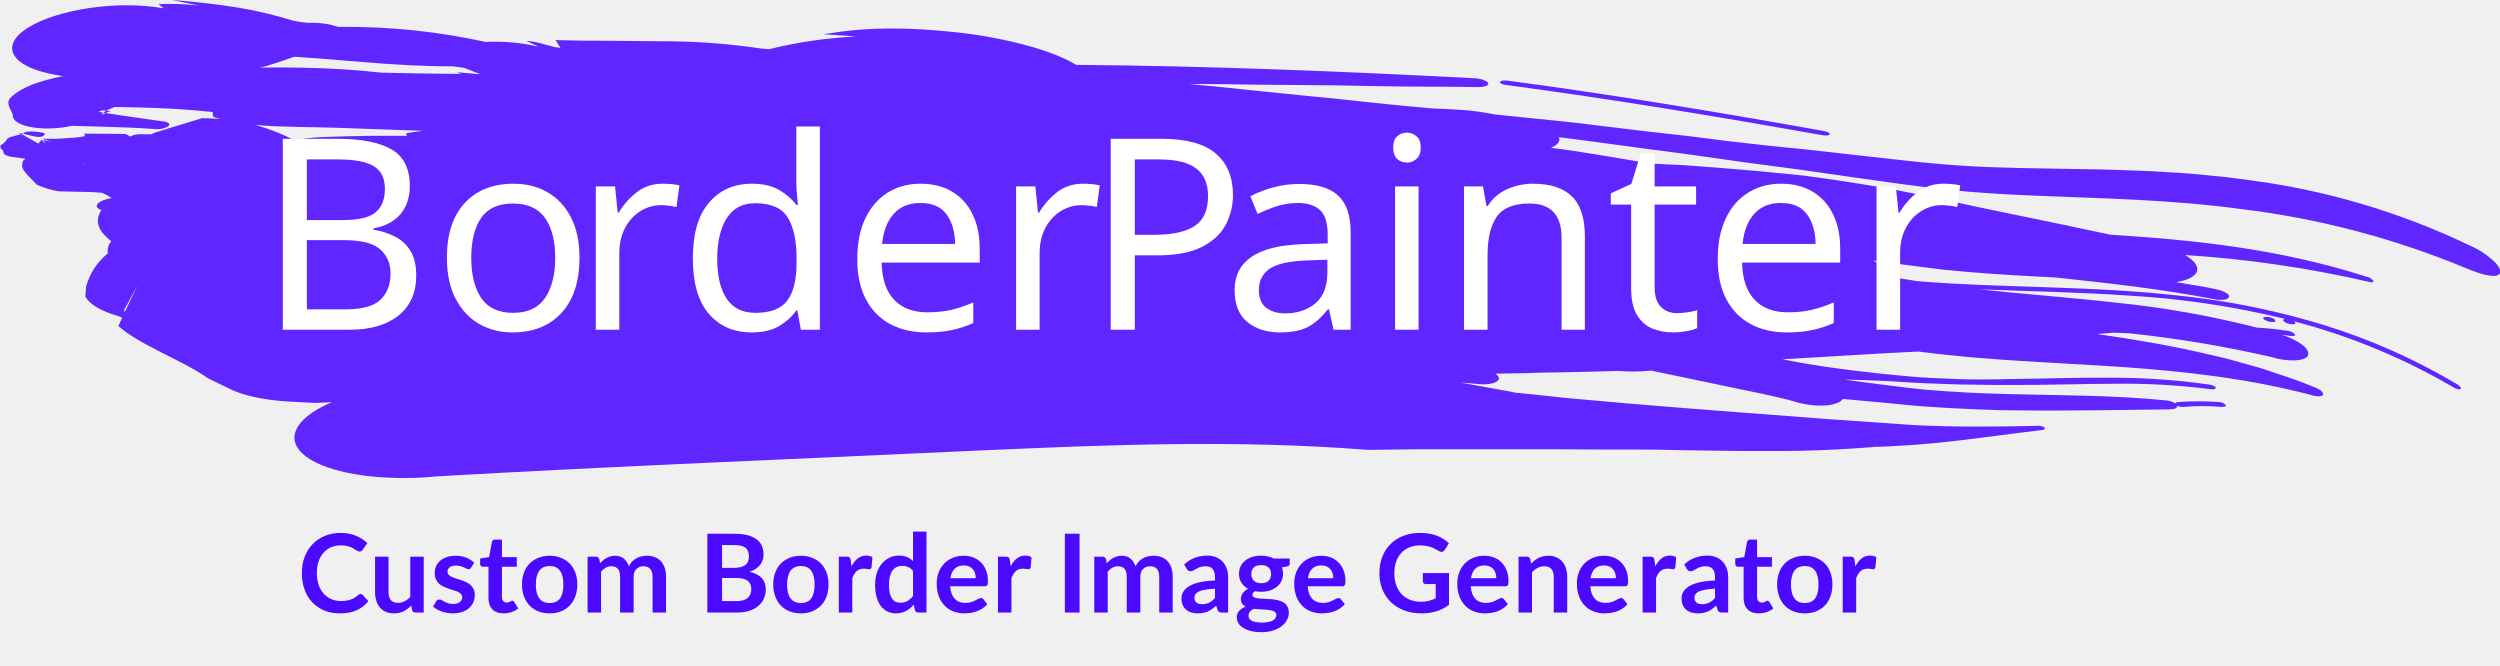
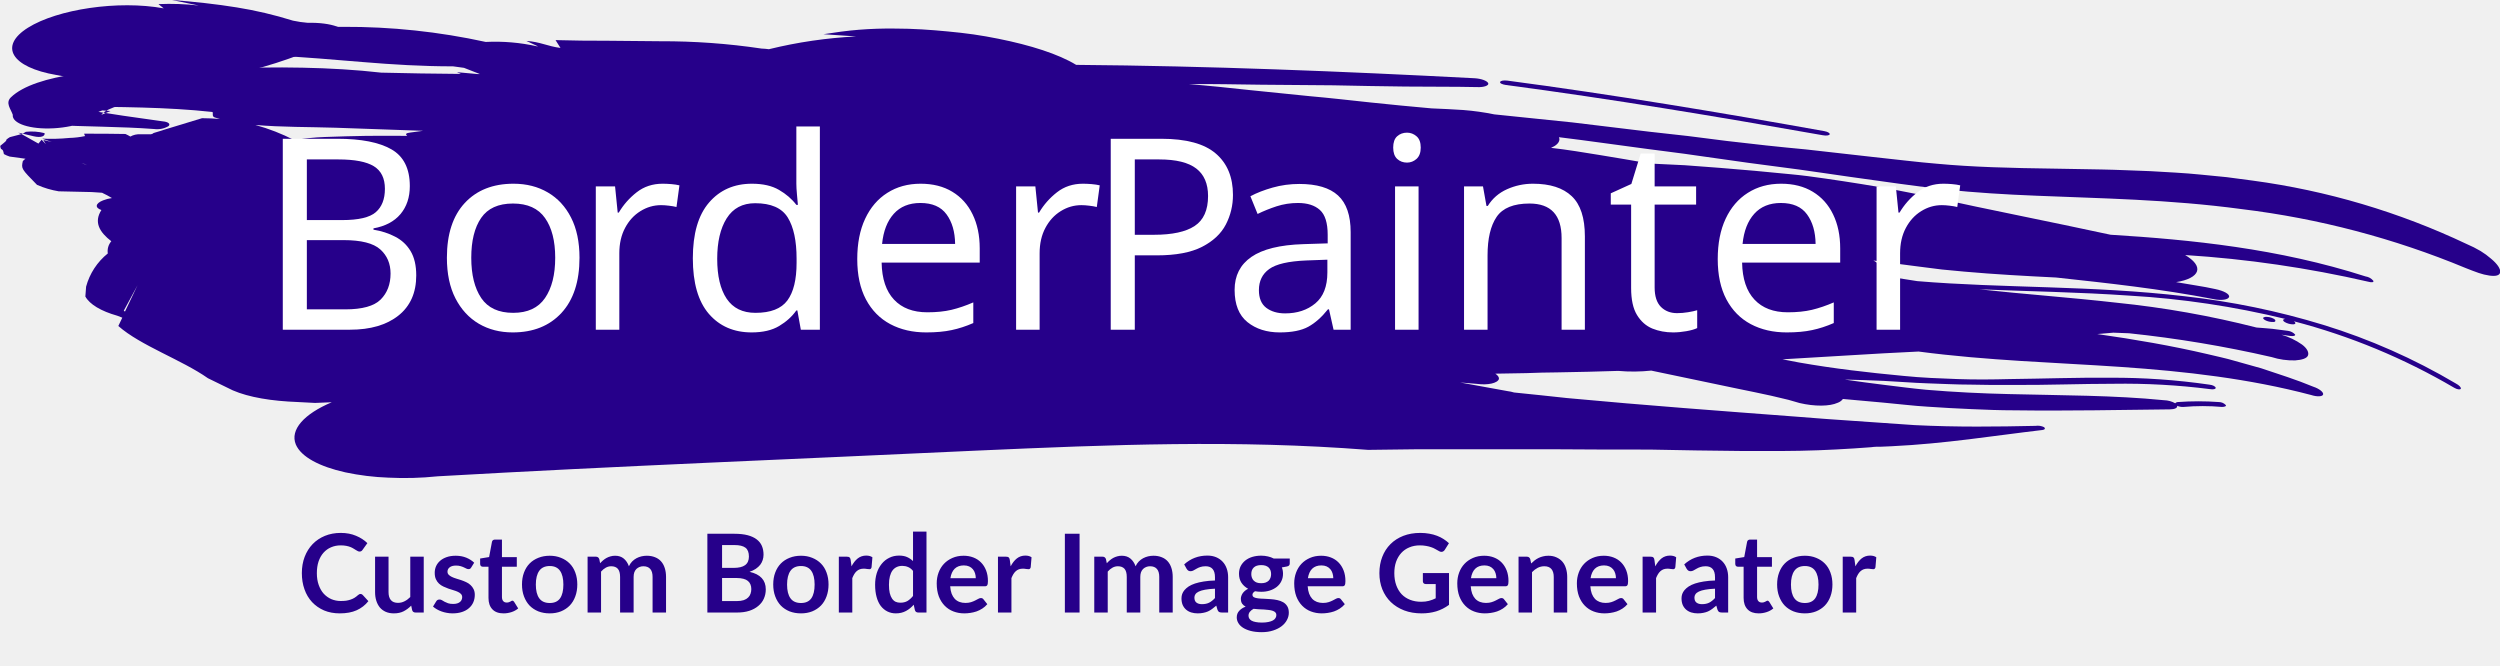
<svg xmlns="http://www.w3.org/2000/svg" viewBox="0 0 504.92 134.36">
  <g id="Layer_2" data-name="Layer 2">
    <g id="Layer_1-2" data-name="Layer 1">
-       <path d="M15.46,15.91c.5.12,1,.28,1.48.41a9.94,9.94,0,0,1-3.84.48,62.3,62.3,0,0,0,12.22,1,91.68,91.68,0,0,0,12.78-1,110.31,110.31,0,0,0,12.24-2.52A93.27,93.27,0,0,0,61,10.87c4.67-.15,8.75-1.65,9.09-3.38s-3.19-3-7.92-2.88a22.55,22.55,0,0,1-3-.44A81.39,81.39,0,0,0,47.78,1.49C43.69.83,39.32.35,34.74,0l5.42,1.12A52.12,52.12,0,0,0,32,.83c.32.29.74.57,1.07.86C23.86,0,11.6,1.87,5.66,5.59s-3.39,8,5.74,9.56Z" fill="#5f26ff" />
-       <path d="M32.89,24.51C27.46,23.77,22.23,23,17,22.15l-1.07-.49.55,2.58.09-.17a37,37,0,0,1,8.91-3.16c3.46-.82,7.26-1.48,10.9-2.05L39,18.29a3.57,3.57,0,0,0,2.25-1.56c.52-1.3-1.85-2.32-5.28-2.29l-4,.05a79.56,79.56,0,0,0-8.06-.23,74.94,74.94,0,0,0-8.62.7c-5.61.8-10.62,2.29-13.11,4.72-1.12,1.12,0,2.33.4,3.5-.22,1.76,3.5,3,8.28,2.73s8.79-1.89,9-3.66l2.47.17-1.87.77c1.23-1.62,5.57-2.3,8.76-3.32l4.84-.77-3-3.86L28.51,16a5.67,5.67,0,0,1,.57.41c-4.75,1.43-9.2,2.91-14.42,4l-6.52,2c-1.73.91-1.46,2,.56,2.58l3,.64-1.37-.41c6.85.39,14,.32,20.82.84a4.54,4.54,0,0,0,2.89-.59C34.49,25.05,34,24.61,32.89,24.51Z" fill="#5f26ff" />
-       <path d="M9,26.89a10.61,10.61,0,0,0-3.77-.27L4.59,27l2.2.52C8.37,27.9,9.14,27.45,9,26.89Z" fill="#5f26ff" />
-       <path d="M4.59,27l-.92-.22.63.33.18,0Z" fill="#5f26ff" />
-       <path d="M304.12,17.16c21.34,2.83,42.71,6.38,64,10.15.71.14,1.35.06,1.42-.19s-.45-.53-1.11-.64c-21.33-3.82-42.62-7.36-64-10.2-.72-.08-1.33,0-1.45.27S303.45,17.06,304.12,17.16Z" fill="#5f26ff" />
-       <path d="M457.53,64c-.55.07-.59.33-.11.63a3.28,3.28,0,0,0,1.75.4c.46,0,.52-.35.11-.62A3.15,3.15,0,0,0,457.53,64Z" fill="#5f26ff" />
-       <path d="M448.76,82.19a43.91,43.91,0,0,0-7.77,0,2.75,2.75,0,0,1-1.27-.23c.09.43-.49.71-1.49.72-9.9.1-20.26.34-31.5.19-2.81,0-5.63-.11-8.55-.24s-5.84-.28-8.82-.49c-1.47-.08-3-.23-4.51-.38l-4.55-.45-8.09-.73a2.23,2.23,0,0,1-1.06.77c-1.64.75-4.67.76-7.69.05l-2.26-.65c-4.58-1.16-9.23-2-13.85-3L333.5,74.85a34.06,34.06,0,0,1-6.66.06c-4.11.13-8.23.24-12.35.3-2.06,0-4.14.08-6.22.15l-6.26.11c.49.33.77.7.73,1.06-.25.85-2.23,1.31-4.46,1l-3.38-.28L304.52,79a7.26,7.26,0,0,1,1.27.27l5.34.55,5.41.58c15.87,1.48,31.31,2.62,46.52,3.77q5.71.47,11.39.84l12.27.85c8.56.43,16.66.32,24.4.15a2.94,2.94,0,0,1,1.72.26c.28.24.2.52-.37.58C402.65,88,392.92,89.61,382,90.13l-2.05.09c-.68,0-1.42,0-2,.1l-3.53.25c-2.37.15-4.77.28-7.2.37s-4.9.14-7.43.15l-7.75,0q-9.48-.09-18.86-.29c-6.29,0-12.56,0-18.83-.06l-4.7,0-4.73,0-9.47,0c-3.17,0-6.33,0-9.52,0l-9.6.12c-26.69-2.07-51.63-1.07-79.08.15C160.18,92.75,125,94.11,88.39,96.2a64.35,64.35,0,0,1-9.94.27,50.59,50.59,0,0,1-8.7-1.07c-5.19-1.15-8.93-3.11-10-5.62-1.24-3,1.69-6.19,7.26-8.54l-3.38.14-5.39-.28c-5.1-.32-9.52-1.26-12.37-2.82L42,76.39c-5.29-3.72-13.66-6.61-18.1-10.55l.8-1.68-1-.39c-3.3-.93-5.59-2.3-6.46-3.88l.15-2a12.9,12.9,0,0,1,4.38-6.7,3.09,3.09,0,0,1,.71-2.47c-2.37-1.83-3.58-3.84-2-6.3-1.37-.47-1.22-1.34.33-1.95A7.8,7.8,0,0,1,22.61,40h0a20.33,20.33,0,0,0-2-1.07c-1.34-.07-2.11-.14-2.11-.14l-6.64-.15a18.55,18.55,0,0,1-4.38-1.3c-3.2-3.27-3.2-3.26-2.87-4.8a3.53,3.53,0,0,1,.53-.48c-2.38-.31-2.55-.34-3.19-.44a6.53,6.53,0,0,1-1.16-.5c-.17-.8-.17-.8-.59-1.06a1.49,1.49,0,0,1-.15-.6c1.23-1,1.23-1,1.24-1.26a4.27,4.27,0,0,1,.7-.5l2.36-.62L7.76,29l.65-.78.85.9-.51-.85,1.7.41L8.5,28A37.78,37.78,0,0,0,14,27.86a17.53,17.53,0,0,0,3.19-.38A1.2,1.2,0,0,1,17,27c4.22,0,4.21,0,8.33.06a9.37,9.37,0,0,1,1,.52,3.6,3.6,0,0,1,2-.46h2.16l.45-.16a.32.32,0,0,1,0-.07l1.78-.54.37-.13h0l7.72-2.35c1.28,0,2.47.07,3.6.16-.37-.1-.72-.21-1.07-.32-.68-.24-.13-1.06-.5-1.1-9.09-1-18.94-1-28.64-1.1-1.72.23-3.38-.1-3.68-.71s.91-1.29,2.68-1.52A144.47,144.47,0,0,1,44.65,14c5.49-.4,11-.44,16.47-.33s10.76.42,15.86,1q8,.2,16.1.26l-.79-.35,4.19.38h.45l-3.22-1.26-2.2-.3c-6.24,0-12.22-.37-18.15-.86s-11.79-1-17.85-1.31C49,10.88,43.37,10,37.2,9.38c-1.57,0-2.7-.4-2.55-1s1.58-1.07,3.12-1.11A249.09,249.09,0,0,1,69.31,5.42,131.9,131.9,0,0,1,98.1,8.47a38.65,38.65,0,0,1,10.38.89h.17l-2.35-1.1c2.81.19,4.34,1.1,6.9,1.42l-1-1.58c3.45.11,7,.13,10.52.13l10.65.1a135.57,135.57,0,0,1,20.44,1.48c.52,0,1,.08,1.48.13a93.49,93.49,0,0,1,17.62-2.58l-6.6-.45c2.37-.37,4.74-.71,7.15-.9s4.88-.28,7.43-.24c3.45,0,7,.24,10.52.58,1.75.16,3.49.36,5.2.6s3.38.55,5,.87c6.5,1.3,12.15,3.09,15.74,5.28,26.74.22,53.58,1.3,80.43,2.7,1.39.07,2.59.53,2.79,1s-.85.86-2.24.79c-4.83-.11-9.66-.05-14.51-.11s-9.69-.14-14.54-.25l-14.57-.12c-4.86-.06-9.73-.17-14.59-.13,2,.19,4,.34,6.08.56l6.08.64,12.2,1.24c4.08.36,8.17.83,12.28,1.27s8.24.83,12.38,1.2c2.12.1,4.26.17,6.4.33a50.69,50.69,0,0,1,6.26.88l15.73,1.62,15.57,1.88,7.8.87,7.86,1c5.26.63,10.59,1.21,16,1.71l13.56,1.53,6.6.73c2.15.23,4.54.5,6.19.62,7.2.68,14.91.88,23.84,1l9.55.17,2.41.06,2.48.09,4.95.19c3.41.21,6.7.34,10.2.7,1.73.17,3.44.32,5.18.51l5.28.7a146.5,146.5,0,0,1,43.2,12.81A23.62,23.62,0,0,1,501,50.7a15.42,15.42,0,0,1,2.14,1.57c1.2,1,1.9,2,1.82,2.69s-.9.87-2.16.7a11.77,11.77,0,0,1-2.18-.53c-.81-.28-1.7-.62-2.65-1a172.14,172.14,0,0,0-45.17-11.89c-14.84-2-28.76-2.16-41.5-2.71-6.42-.25-12.43-.63-18.29-1.24l-4.33-.51-5-.66L373.51,35.7c-3.38-.47-6.76-1-10.15-1.46l-10.22-1.35-10.26-1.45c-3.43-.52-6.88-.9-10.34-1.38-6-.78-11.84-1.64-17.68-2.35a1.15,1.15,0,0,1,.09.51c-.07.66-.7,1.22-1.69,1.64,3.32.38,6.63.93,9.95,1.47s6.64,1.11,10,1.7l7.06.34,7.06.53c4.72.38,9.45.79,14.22,1.28,2.39.22,4.77.54,7.16.89s4.8.71,7.21,1.1,4.84.81,7.28,1.26,5,1,7,1.39c11.63,2.57,23.45,4.86,36.06,7.59,16.24,1,33.94,2.77,51.51,8.42a2.49,2.49,0,0,1,1.56.87c.16.32-.29.4-1,.2a230.19,230.19,0,0,0-37-5.39c1.78,1.06,2.73,2.22,2.4,3.27s-1.94,1.85-4.23,2.2l4,.67c1.33.21,2.65.45,4,.75,1.65.35,2.86,1,2.7,1.57s-1.54.76-3.09.45c-10.76-2.09-21.45-3.24-31.84-4.37-6.3-.31-12.45-.65-18.53-1.19l-4.55-.43-4.49-.57-4.61-.6-4.72-.65a7.55,7.55,0,0,1,3.14,3.27v0l5.72.9c17.32,1.45,35.25.86,53.95,3.05a153.18,153.18,0,0,1,28.08,5.79A124.28,124.28,0,0,1,496,77.45c.67.35,1.13.83,1,1.07s-.75.14-1.34-.21A127.44,127.44,0,0,0,463.3,64.89l0,0c.41.28.41.58-.13.62a3.42,3.42,0,0,1-1.75-.48c-.47-.31-.35-.58.12-.62a175.67,175.67,0,0,0-31.41-4.7c-10.34-.72-20.46-.86-30.39-1.28,9.16,1,18.47,1.65,27.85,2.72a193.13,193.13,0,0,1,28.15,5c1.05.09,2.12.15,3.18.26l3.19.41a2.39,2.39,0,0,1,1.43.74c.1.25-.38.39-1,.29l-1.77-.25a13.92,13.92,0,0,1,4.18,2c1,.75,1.42,1.58,1.19,2.19s-1.25.9-2.58,1a14.46,14.46,0,0,1-4.76-.67A239.52,239.52,0,0,0,430,67.31l-3.18-.12-3.24.28c7.52,1.07,15,2.35,22.3,4.06,1.82.45,3.66.81,5.45,1.35l5.39,1.51c3.53,1.18,7.07,2.29,10.48,3.71,1.2.39,2.1,1.1,2,1.56s-1.23.51-2.42.12C454.25,76.47,441.4,75,428.25,74.1S401.5,72.85,387.48,71l-7.06.36-6.79.4L360,72.57c1.1.23,2.22.44,3.34.64q5.34.93,10.54,1.57c1.73.22,3.46.42,5.18.6l5.39.54c3.72.38,7.32.51,10.91.64s7.07.09,10.5,0c6.9-.08,13.61-.33,20.29-.27a134.91,134.91,0,0,1,20.11,1.4c.68.07,1.2.38,1.24.63s-.48.4-1.16.27a137.3,137.3,0,0,0-19.48-1.08c-6.48,0-13.11.27-20.13.24l-4.36,0L398,77.68c-2.89,0-5.85-.17-8.75-.26s-5.93-.36-8.74-.49q-4-.18-7.94-.27c2.63.38,5.26.74,7.88,1.06,2.79.34,5.77.74,8.59,1,5.68.48,11.28.75,16.67.87,10.85.28,21.21.23,31.35,1.24a4.81,4.81,0,0,1,2.27.62.73.73,0,0,1,.55-.25,56.45,56.45,0,0,1,8.23,0,1.92,1.92,0,0,1,1.4.58C449.73,82,449.37,82.19,448.76,82.19Zm-374.27-51-.56-.25,1.94.38,2.77,1.8ZM41.61,40.45h0l-1.61-1Zm214.18-20.2c-11.65-.8-23.14-1.53-34.61-3.22h8.44q6.52.69,13.07,1.44C247.05,19,251.42,19.64,255.79,20.25Zm-204.18,5a40.58,40.58,0,0,1,7.84,3.06,43.54,43.54,0,0,1,6.15-.64c2.83-.11,5.63-.18,8.39-.23s5.52,0,8.25,0c-.75-.64.56-.63,1.22-.75l2-.27-17.61-.62C62.54,25.63,56.73,25.69,51.61,25.24ZM11.46,30.83,11,30.62l1-1.11ZM9.9,32.69l.84.07C10.47,33.17,10.19,33.05,9.9,32.69Zm7.68.68a5,5,0,0,0-1.12-.46Zm7.66,29.56,2.54-5.32L25,62.75Z" fill="#5f26ff" />
+       <path d="M15.46,15.91c.5.12,1,.28,1.48.41a9.94,9.94,0,0,1-3.84.48,62.3,62.3,0,0,0,12.22,1,91.68,91.68,0,0,0,12.78-1,110.31,110.31,0,0,0,12.24-2.52A93.27,93.27,0,0,0,61,10.87c4.67-.15,8.75-1.65,9.09-3.38s-3.19-3-7.92-2.88a22.55,22.55,0,0,1-3-.44A81.39,81.39,0,0,0,47.78,1.49C43.69.83,39.32.35,34.74,0l5.42,1.12A52.12,52.12,0,0,0,32,.83c.32.29.74.57,1.07.86C23.86,0,11.6,1.87,5.66,5.59s-3.39,8,5.74,9.56Z" fill="#26008A" />
+       <path d="M32.89,24.51C27.46,23.77,22.23,23,17,22.15l-1.07-.49.55,2.58.09-.17a37,37,0,0,1,8.91-3.16c3.46-.82,7.26-1.48,10.9-2.05L39,18.29a3.57,3.57,0,0,0,2.25-1.56c.52-1.3-1.85-2.32-5.28-2.29l-4,.05a79.56,79.56,0,0,0-8.06-.23,74.94,74.94,0,0,0-8.62.7c-5.61.8-10.62,2.29-13.11,4.72-1.12,1.12,0,2.33.4,3.5-.22,1.76,3.5,3,8.28,2.73s8.79-1.89,9-3.66l2.47.17-1.87.77c1.23-1.62,5.57-2.3,8.76-3.32l4.84-.77-3-3.86L28.51,16a5.67,5.67,0,0,1,.57.41c-4.75,1.43-9.2,2.91-14.42,4l-6.52,2c-1.73.91-1.46,2,.56,2.58l3,.64-1.37-.41c6.85.39,14,.32,20.82.84a4.54,4.54,0,0,0,2.89-.59C34.49,25.05,34,24.61,32.89,24.51Z" fill="#26008A" />
+       <path d="M9,26.89a10.61,10.61,0,0,0-3.77-.27L4.59,27l2.2.52C8.37,27.9,9.14,27.45,9,26.89Z" fill="#26008A" />
+       <path d="M4.59,27l-.92-.22.63.33.18,0Z" fill="#26008A" />
+       <path d="M304.12,17.16c21.34,2.83,42.71,6.38,64,10.15.71.14,1.35.06,1.42-.19s-.45-.53-1.11-.64c-21.33-3.82-42.62-7.36-64-10.2-.72-.08-1.33,0-1.45.27S303.45,17.06,304.12,17.16Z" fill="#26008A" />
+       <path d="M457.53,64c-.55.07-.59.33-.11.63a3.28,3.28,0,0,0,1.75.4c.46,0,.52-.35.11-.62A3.15,3.15,0,0,0,457.53,64Z" fill="#26008A" />
+       <path d="M448.76,82.19a43.91,43.91,0,0,0-7.77,0,2.75,2.75,0,0,1-1.27-.23c.09.43-.49.71-1.49.72-9.9.1-20.26.34-31.5.19-2.81,0-5.63-.11-8.55-.24s-5.84-.28-8.82-.49c-1.47-.08-3-.23-4.51-.38l-4.55-.45-8.09-.73a2.23,2.23,0,0,1-1.06.77c-1.64.75-4.67.76-7.69.05l-2.26-.65c-4.58-1.16-9.23-2-13.85-3L333.5,74.85a34.06,34.06,0,0,1-6.66.06c-4.11.13-8.23.24-12.35.3-2.06,0-4.14.08-6.22.15l-6.26.11c.49.33.77.7.73,1.06-.25.85-2.23,1.31-4.46,1l-3.38-.28L304.52,79a7.26,7.26,0,0,1,1.27.27l5.34.55,5.41.58c15.87,1.48,31.31,2.62,46.52,3.77q5.71.47,11.39.84l12.27.85c8.56.43,16.66.32,24.4.15a2.94,2.94,0,0,1,1.72.26c.28.24.2.52-.37.58C402.65,88,392.92,89.61,382,90.13l-2.05.09c-.68,0-1.42,0-2,.1l-3.53.25c-2.37.15-4.77.28-7.2.37s-4.9.14-7.43.15l-7.75,0q-9.48-.09-18.86-.29c-6.29,0-12.56,0-18.83-.06l-4.7,0-4.73,0-9.47,0c-3.17,0-6.33,0-9.52,0l-9.6.12c-26.69-2.07-51.63-1.07-79.08.15C160.18,92.75,125,94.11,88.39,96.2a64.35,64.35,0,0,1-9.94.27,50.59,50.59,0,0,1-8.7-1.07c-5.19-1.15-8.93-3.11-10-5.62-1.24-3,1.69-6.19,7.26-8.54l-3.38.14-5.39-.28c-5.1-.32-9.52-1.26-12.37-2.82L42,76.39c-5.29-3.72-13.66-6.61-18.1-10.55l.8-1.68-1-.39c-3.3-.93-5.59-2.3-6.46-3.88l.15-2a12.9,12.9,0,0,1,4.38-6.7,3.09,3.09,0,0,1,.71-2.47c-2.37-1.83-3.58-3.84-2-6.3-1.37-.47-1.22-1.34.33-1.95A7.8,7.8,0,0,1,22.61,40h0a20.33,20.33,0,0,0-2-1.07c-1.34-.07-2.11-.14-2.11-.14l-6.64-.15a18.55,18.55,0,0,1-4.38-1.3c-3.2-3.27-3.2-3.26-2.87-4.8a3.53,3.53,0,0,1,.53-.48c-2.38-.31-2.55-.34-3.19-.44a6.53,6.53,0,0,1-1.16-.5c-.17-.8-.17-.8-.59-1.06a1.49,1.49,0,0,1-.15-.6c1.23-1,1.23-1,1.24-1.26a4.27,4.27,0,0,1,.7-.5l2.36-.62L7.76,29l.65-.78.85.9-.51-.85,1.7.41L8.5,28A37.78,37.78,0,0,0,14,27.86a17.53,17.53,0,0,0,3.19-.38A1.2,1.2,0,0,1,17,27c4.22,0,4.21,0,8.33.06a9.37,9.37,0,0,1,1,.52,3.6,3.6,0,0,1,2-.46h2.16l.45-.16a.32.32,0,0,1,0-.07l1.78-.54.37-.13h0l7.72-2.35c1.28,0,2.47.07,3.6.16-.37-.1-.72-.21-1.07-.32-.68-.24-.13-1.06-.5-1.1-9.09-1-18.94-1-28.64-1.1-1.72.23-3.38-.1-3.68-.71s.91-1.29,2.68-1.52A144.47,144.47,0,0,1,44.65,14c5.49-.4,11-.44,16.47-.33s10.76.42,15.86,1q8,.2,16.1.26l-.79-.35,4.19.38h.45l-3.22-1.26-2.2-.3c-6.24,0-12.22-.37-18.15-.86s-11.79-1-17.85-1.31C49,10.88,43.37,10,37.2,9.38c-1.57,0-2.7-.4-2.55-1s1.58-1.07,3.12-1.11A249.09,249.09,0,0,1,69.31,5.42,131.9,131.9,0,0,1,98.1,8.47a38.65,38.65,0,0,1,10.38.89h.17l-2.35-1.1c2.81.19,4.34,1.1,6.9,1.42l-1-1.58c3.45.11,7,.13,10.52.13l10.65.1a135.57,135.57,0,0,1,20.44,1.48c.52,0,1,.08,1.48.13a93.49,93.49,0,0,1,17.62-2.58l-6.6-.45c2.37-.37,4.74-.71,7.15-.9s4.88-.28,7.43-.24c3.45,0,7,.24,10.52.58,1.75.16,3.49.36,5.2.6s3.38.55,5,.87c6.5,1.3,12.15,3.09,15.74,5.28,26.74.22,53.58,1.3,80.43,2.7,1.39.07,2.59.53,2.79,1s-.85.86-2.24.79c-4.83-.11-9.66-.05-14.51-.11s-9.69-.14-14.54-.25l-14.57-.12c-4.86-.06-9.73-.17-14.59-.13,2,.19,4,.34,6.08.56l6.08.64,12.2,1.24c4.08.36,8.17.83,12.28,1.27s8.24.83,12.38,1.2c2.12.1,4.26.17,6.4.33a50.69,50.69,0,0,1,6.26.88l15.73,1.62,15.57,1.88,7.8.87,7.86,1c5.26.63,10.59,1.21,16,1.71l13.56,1.53,6.6.73c2.15.23,4.54.5,6.19.62,7.2.68,14.91.88,23.84,1l9.55.17,2.41.06,2.48.09,4.95.19c3.41.21,6.7.34,10.2.7,1.73.17,3.44.32,5.18.51l5.28.7a146.5,146.5,0,0,1,43.2,12.81A23.62,23.62,0,0,1,501,50.7a15.42,15.42,0,0,1,2.14,1.57c1.2,1,1.9,2,1.82,2.69s-.9.87-2.16.7a11.77,11.77,0,0,1-2.18-.53c-.81-.28-1.7-.62-2.65-1a172.14,172.14,0,0,0-45.17-11.89c-14.84-2-28.76-2.16-41.5-2.71-6.42-.25-12.43-.63-18.29-1.24l-4.33-.51-5-.66L373.51,35.7c-3.38-.47-6.76-1-10.15-1.46l-10.22-1.35-10.26-1.45c-3.43-.52-6.88-.9-10.34-1.38-6-.78-11.84-1.64-17.68-2.35a1.15,1.15,0,0,1,.09.51c-.07.66-.7,1.22-1.69,1.64,3.32.38,6.63.93,9.95,1.47s6.64,1.11,10,1.7l7.06.34,7.06.53c4.72.38,9.45.79,14.22,1.28,2.39.22,4.77.54,7.16.89s4.8.71,7.21,1.1,4.84.81,7.28,1.26,5,1,7,1.39c11.63,2.57,23.45,4.86,36.06,7.59,16.24,1,33.94,2.77,51.51,8.42a2.49,2.49,0,0,1,1.56.87c.16.32-.29.4-1,.2a230.19,230.19,0,0,0-37-5.39c1.78,1.06,2.73,2.22,2.4,3.27s-1.94,1.85-4.23,2.2l4,.67c1.33.21,2.65.45,4,.75,1.65.35,2.86,1,2.7,1.57s-1.54.76-3.09.45c-10.76-2.09-21.45-3.24-31.84-4.37-6.3-.31-12.45-.65-18.53-1.19l-4.55-.43-4.49-.57-4.61-.6-4.72-.65a7.55,7.55,0,0,1,3.14,3.27v0l5.72.9c17.32,1.45,35.25.86,53.95,3.05a153.18,153.18,0,0,1,28.08,5.79A124.28,124.28,0,0,1,496,77.45c.67.35,1.13.83,1,1.07s-.75.14-1.34-.21A127.44,127.44,0,0,0,463.3,64.89l0,0c.41.28.41.58-.13.62a3.42,3.42,0,0,1-1.75-.48c-.47-.31-.35-.58.12-.62a175.67,175.67,0,0,0-31.41-4.7c-10.34-.72-20.46-.86-30.39-1.28,9.16,1,18.47,1.65,27.85,2.72a193.13,193.13,0,0,1,28.15,5c1.05.09,2.12.15,3.18.26l3.19.41a2.39,2.39,0,0,1,1.43.74c.1.25-.38.39-1,.29l-1.77-.25a13.92,13.92,0,0,1,4.18,2c1,.75,1.42,1.58,1.19,2.19s-1.25.9-2.58,1a14.46,14.46,0,0,1-4.76-.67A239.52,239.52,0,0,0,430,67.31l-3.18-.12-3.24.28c7.52,1.07,15,2.35,22.3,4.06,1.82.45,3.66.81,5.45,1.35l5.39,1.51c3.53,1.18,7.07,2.29,10.48,3.71,1.2.39,2.1,1.1,2,1.56s-1.23.51-2.42.12C454.25,76.47,441.4,75,428.25,74.1S401.5,72.85,387.48,71l-7.06.36-6.79.4L360,72.57c1.1.23,2.22.44,3.34.64q5.34.93,10.54,1.57c1.73.22,3.46.42,5.18.6l5.39.54c3.72.38,7.32.51,10.91.64s7.07.09,10.5,0c6.9-.08,13.61-.33,20.29-.27a134.91,134.91,0,0,1,20.11,1.4c.68.07,1.2.38,1.24.63s-.48.4-1.16.27a137.3,137.3,0,0,0-19.48-1.08c-6.48,0-13.11.27-20.13.24l-4.36,0L398,77.68c-2.89,0-5.85-.17-8.75-.26s-5.93-.36-8.74-.49q-4-.18-7.94-.27c2.63.38,5.26.74,7.88,1.06,2.79.34,5.77.74,8.59,1,5.68.48,11.28.75,16.67.87,10.85.28,21.21.23,31.35,1.24a4.81,4.81,0,0,1,2.27.62.73.73,0,0,1,.55-.25,56.45,56.45,0,0,1,8.23,0,1.92,1.92,0,0,1,1.4.58C449.73,82,449.37,82.19,448.76,82.19Zm-374.27-51-.56-.25,1.94.38,2.77,1.8ZM41.61,40.45h0l-1.61-1Zm214.18-20.2c-11.65-.8-23.14-1.53-34.61-3.22h8.44q6.52.69,13.07,1.44C247.05,19,251.42,19.64,255.79,20.25Zm-204.18,5a40.58,40.58,0,0,1,7.84,3.06,43.54,43.54,0,0,1,6.15-.64c2.83-.11,5.63-.18,8.39-.23s5.52,0,8.25,0c-.75-.64.56-.63,1.22-.75l2-.27-17.61-.62C62.54,25.63,56.73,25.69,51.61,25.24ZM11.46,30.83,11,30.62l1-1.11ZM9.9,32.69l.84.07C10.47,33.17,10.19,33.05,9.9,32.69Zm7.68.68a5,5,0,0,0-1.12-.46Zm7.66,29.56,2.54-5.32L25,62.75Z" fill="#26008A" />
      <text transform="translate(51.88 66.59)" font-size="54" fill="#fff" font-family="ForteMT, Forte">B<tspan x="35.41" y="0" letter-spacing="-0.02em">o</tspan>
        <tspan x="63.86" y="0">rder </tspan>
        <tspan x="167.22" y="0" letter-spacing="-0.08em">P</tspan>
        <tspan x="194.99" y="0">ainter</tspan>
      </text>
-       <text transform="translate(60.12 123.71)" font-size="22" fill="#4b0aff" font-family="Lato-Bold, Lato" font-weight="700">Custom Border Image Gene<tspan x="270.29" y="0" letter-spacing="-0.01em">r</tspan>
+       <text transform="translate(60.12 123.71)" font-size="22" fill="#26008A" font-family="Lato-Bold, Lato" font-weight="700">Custom Border Image Gene<tspan x="270.29" y="0" letter-spacing="-0.01em">r</tspan>
        <tspan x="278.96" y="0">ator</tspan>
      </text>
    </g>
  </g>
</svg>
